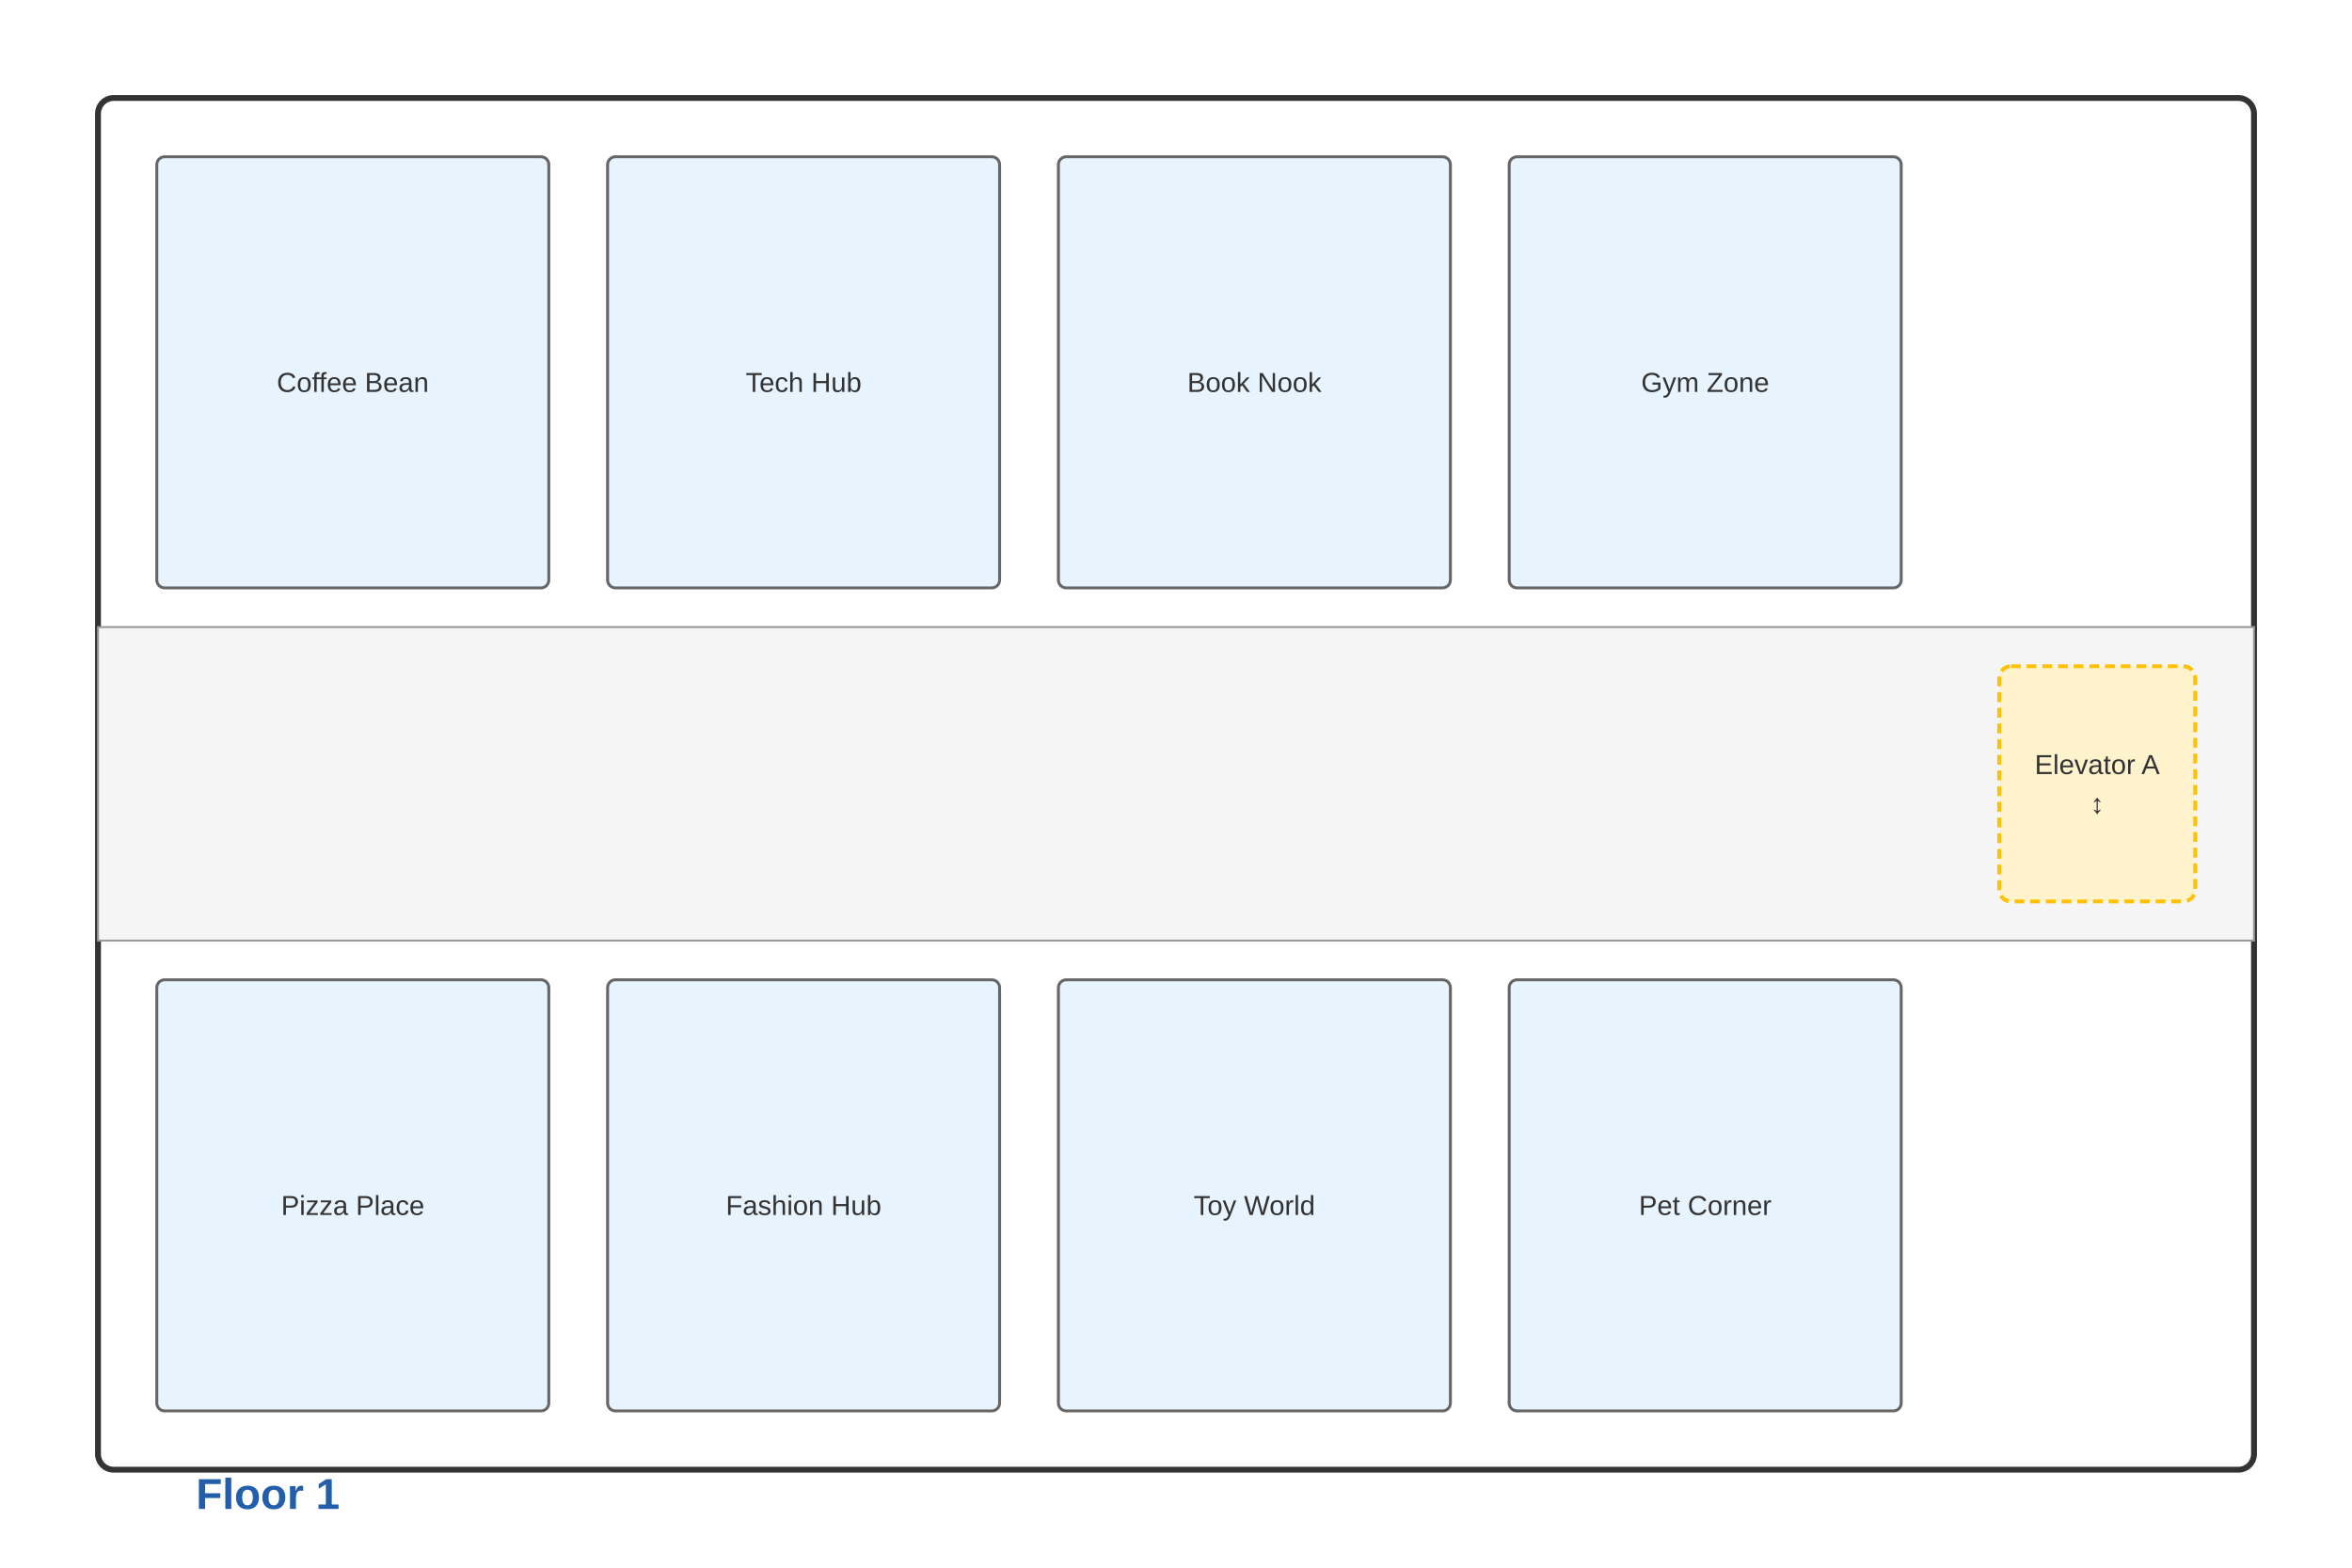
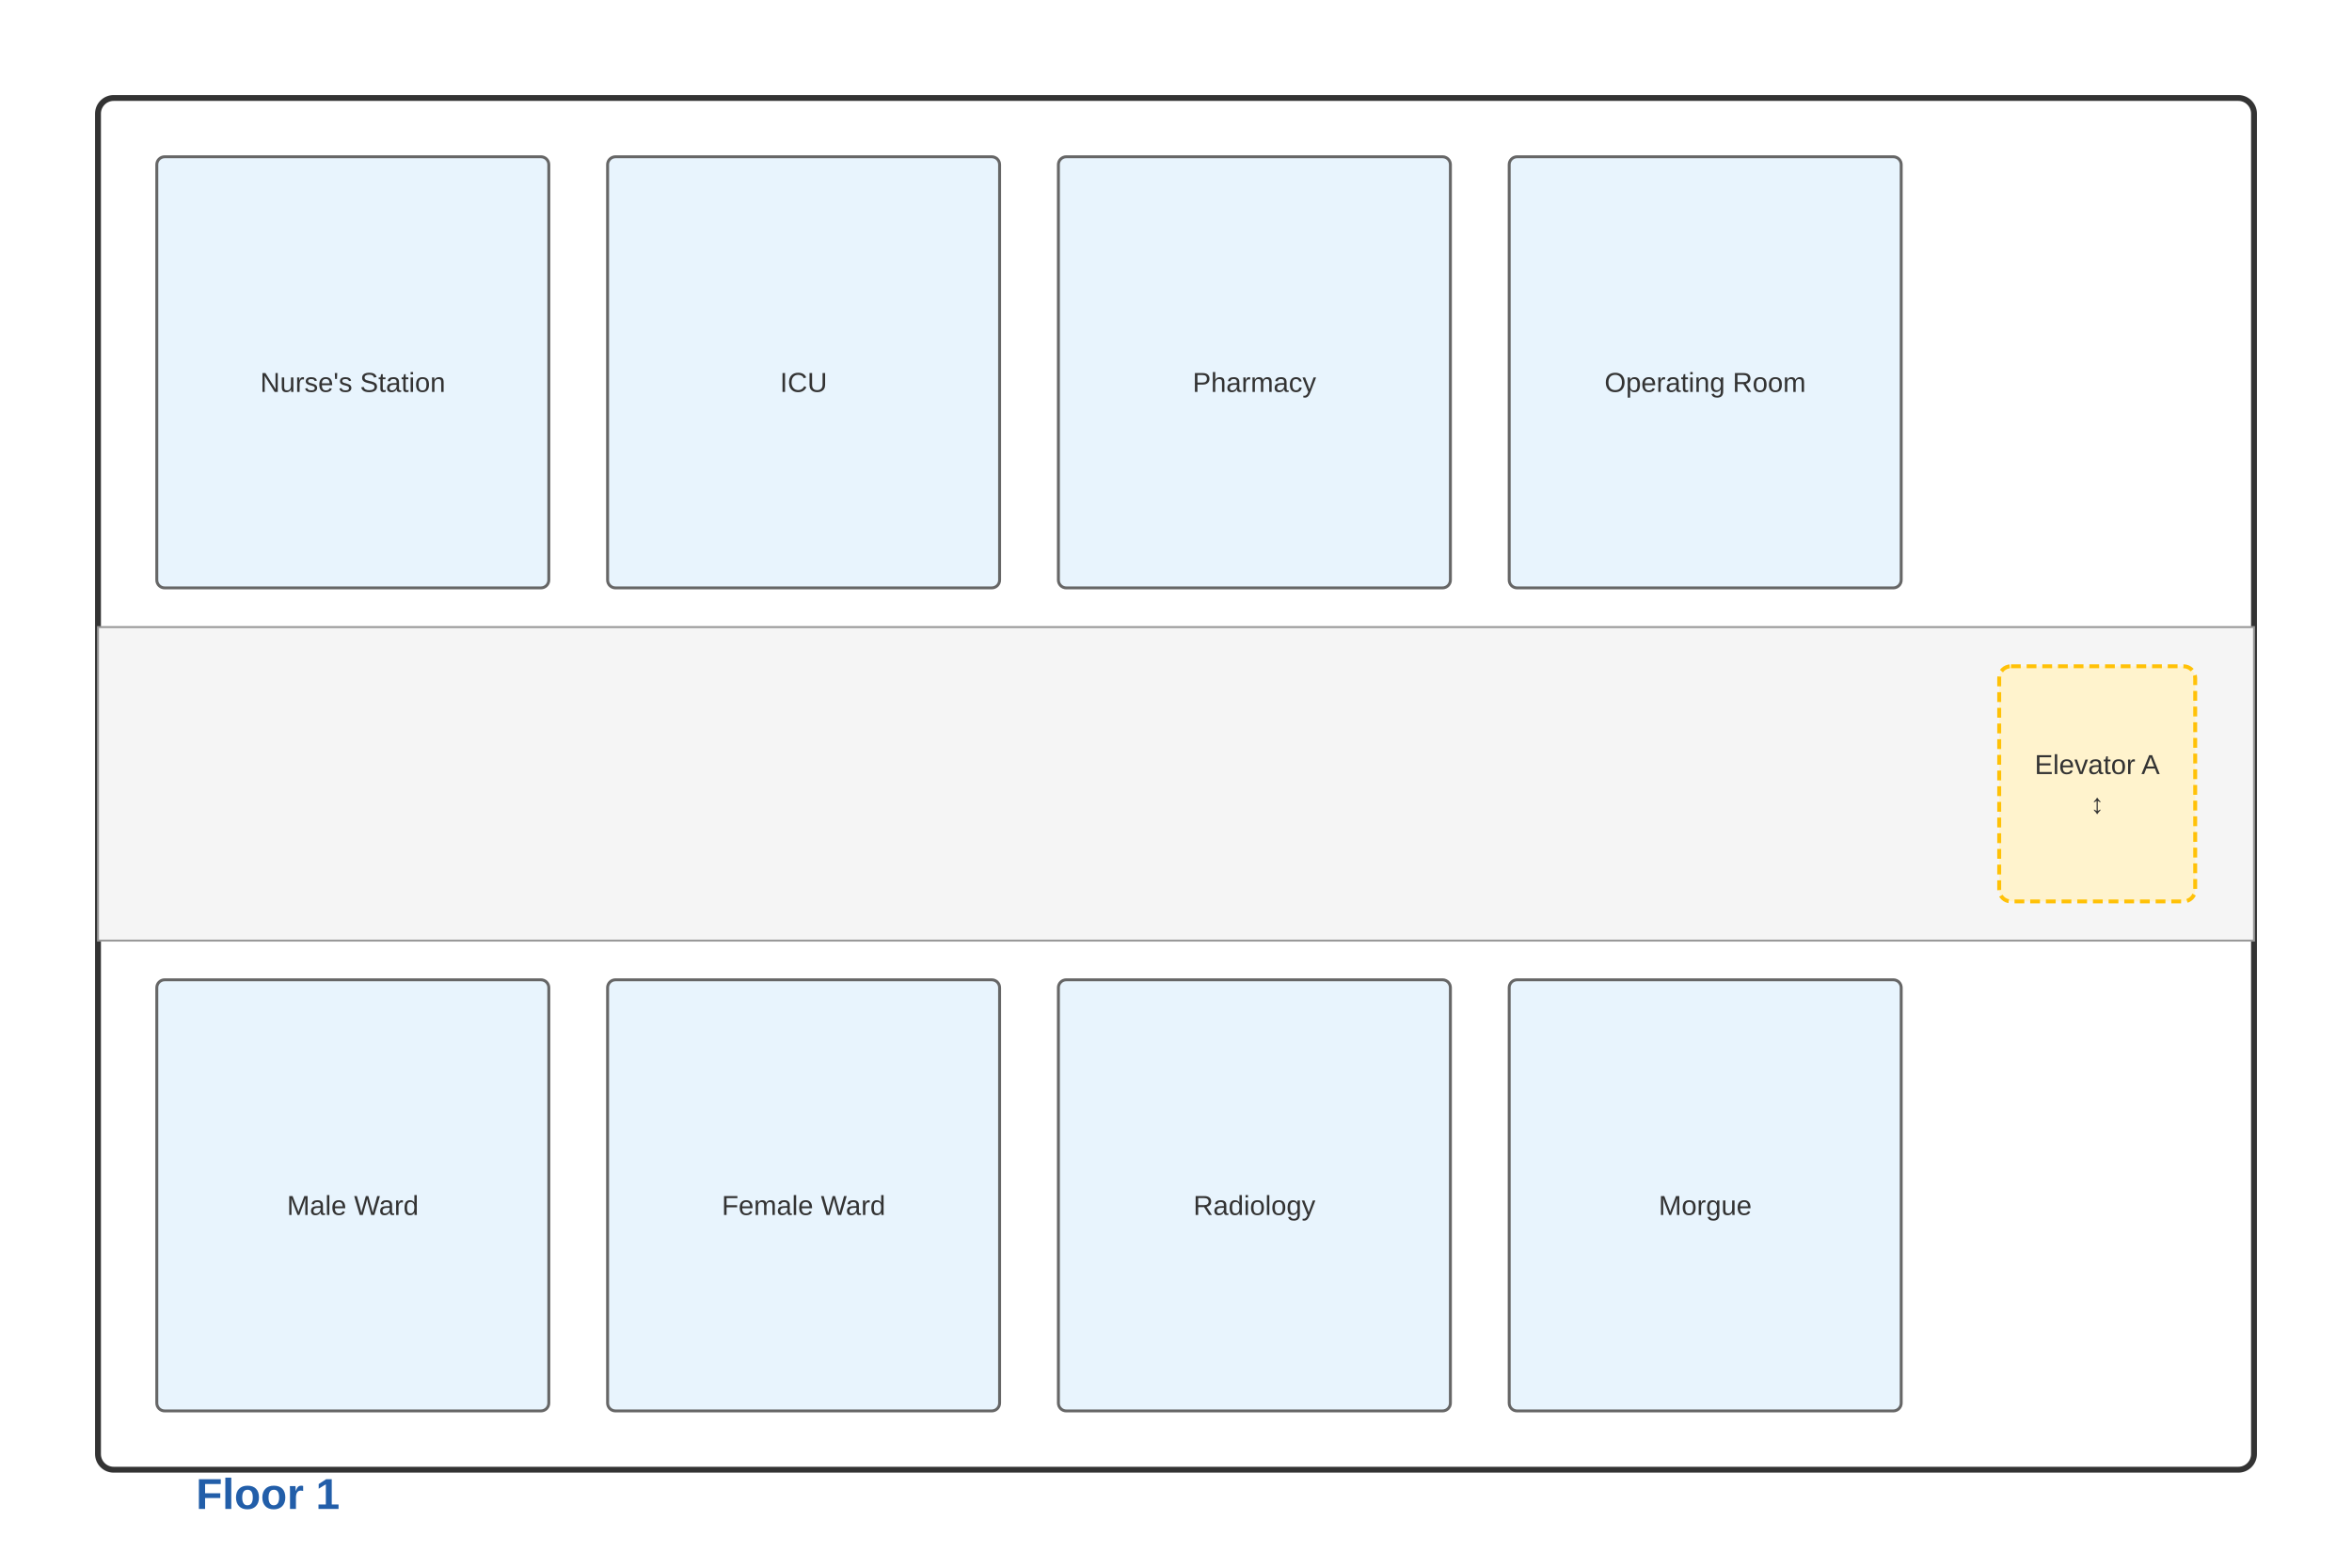
<svg xmlns="http://www.w3.org/2000/svg" viewBox="0 0 1200 800">
  <defs>
    <style>
      .wall { fill: none; stroke: #333; stroke-width: 3; }
      .room { fill: #e8f4fd; stroke: #666; stroke-width: 1.5; }
      .hall { fill: #f5f5f5; stroke: #999; stroke-width: 1; }
      .label { font-family: Arial, sans-serif; font-size: 14px; fill: #333; text-anchor: middle; }
      .floor-label { font-family: Arial, sans-serif; font-size: 22px; fill: #225EA9; font-weight: bold; }
      .elevator-zone { fill: #fff3cd; stroke: #ffc107; stroke-width: 2; stroke-dasharray: 5,3; }
    </style>
  </defs>
  <rect x="50" y="50" width="1100" height="700" rx="8" class="wall" fill="#fafafa" />
  <rect x="50" y="320" width="1100" height="160" class="hall" />
  <rect x="80" y="80" width="200" height="220" rx="4" class="room" />
-   <text x="180" y="200" class="label">Coffee Bean</text>
+   <text x="180" y="200" class="label">Nurse's Station</text>
  <rect x="310" y="80" width="200" height="220" rx="4" class="room" />
-   <text x="410" y="200" class="label">Tech Hub</text>
+   <text x="410" y="200" class="label">ICU</text>
  <rect x="540" y="80" width="200" height="220" rx="4" class="room" />
-   <text x="640" y="200" class="label">Book Nook</text>
+   <text x="640" y="200" class="label">Pharmacy</text>
  <rect x="770" y="80" width="200" height="220" rx="4" class="room" />
-   <text x="870" y="200" class="label">Gym Zone</text>
+   <text x="870" y="200" class="label">Operating Room</text>
  <rect x="80" y="500" width="200" height="220" rx="4" class="room" />
-   <text x="180" y="620" class="label">Pizza Place</text>
+   <text x="180" y="620" class="label">Male Ward</text>
  <rect x="310" y="500" width="200" height="220" rx="4" class="room" />
-   <text x="410" y="620" class="label">Fashion Hub</text>
+   <text x="410" y="620" class="label">Female Ward</text>
  <rect x="540" y="500" width="200" height="220" rx="4" class="room" />
-   <text x="640" y="620" class="label">Toy World</text>
+   <text x="640" y="620" class="label">Radiology</text>
  <rect x="770" y="500" width="200" height="220" rx="4" class="room" />
-   <text x="870" y="620" class="label">Pet Corner</text>
+   <text x="870" y="620" class="label">Morgue</text>
  <rect x="1020" y="340" width="100" height="120" rx="6" class="elevator-zone" />
  <text x="1070" y="395" class="label" font-size="11">Elevator A</text>
  <text x="1070" y="415" class="label" font-size="10">↕</text>
  <text x="100" y="770" class="floor-label">Floor 1</text>
</svg>
